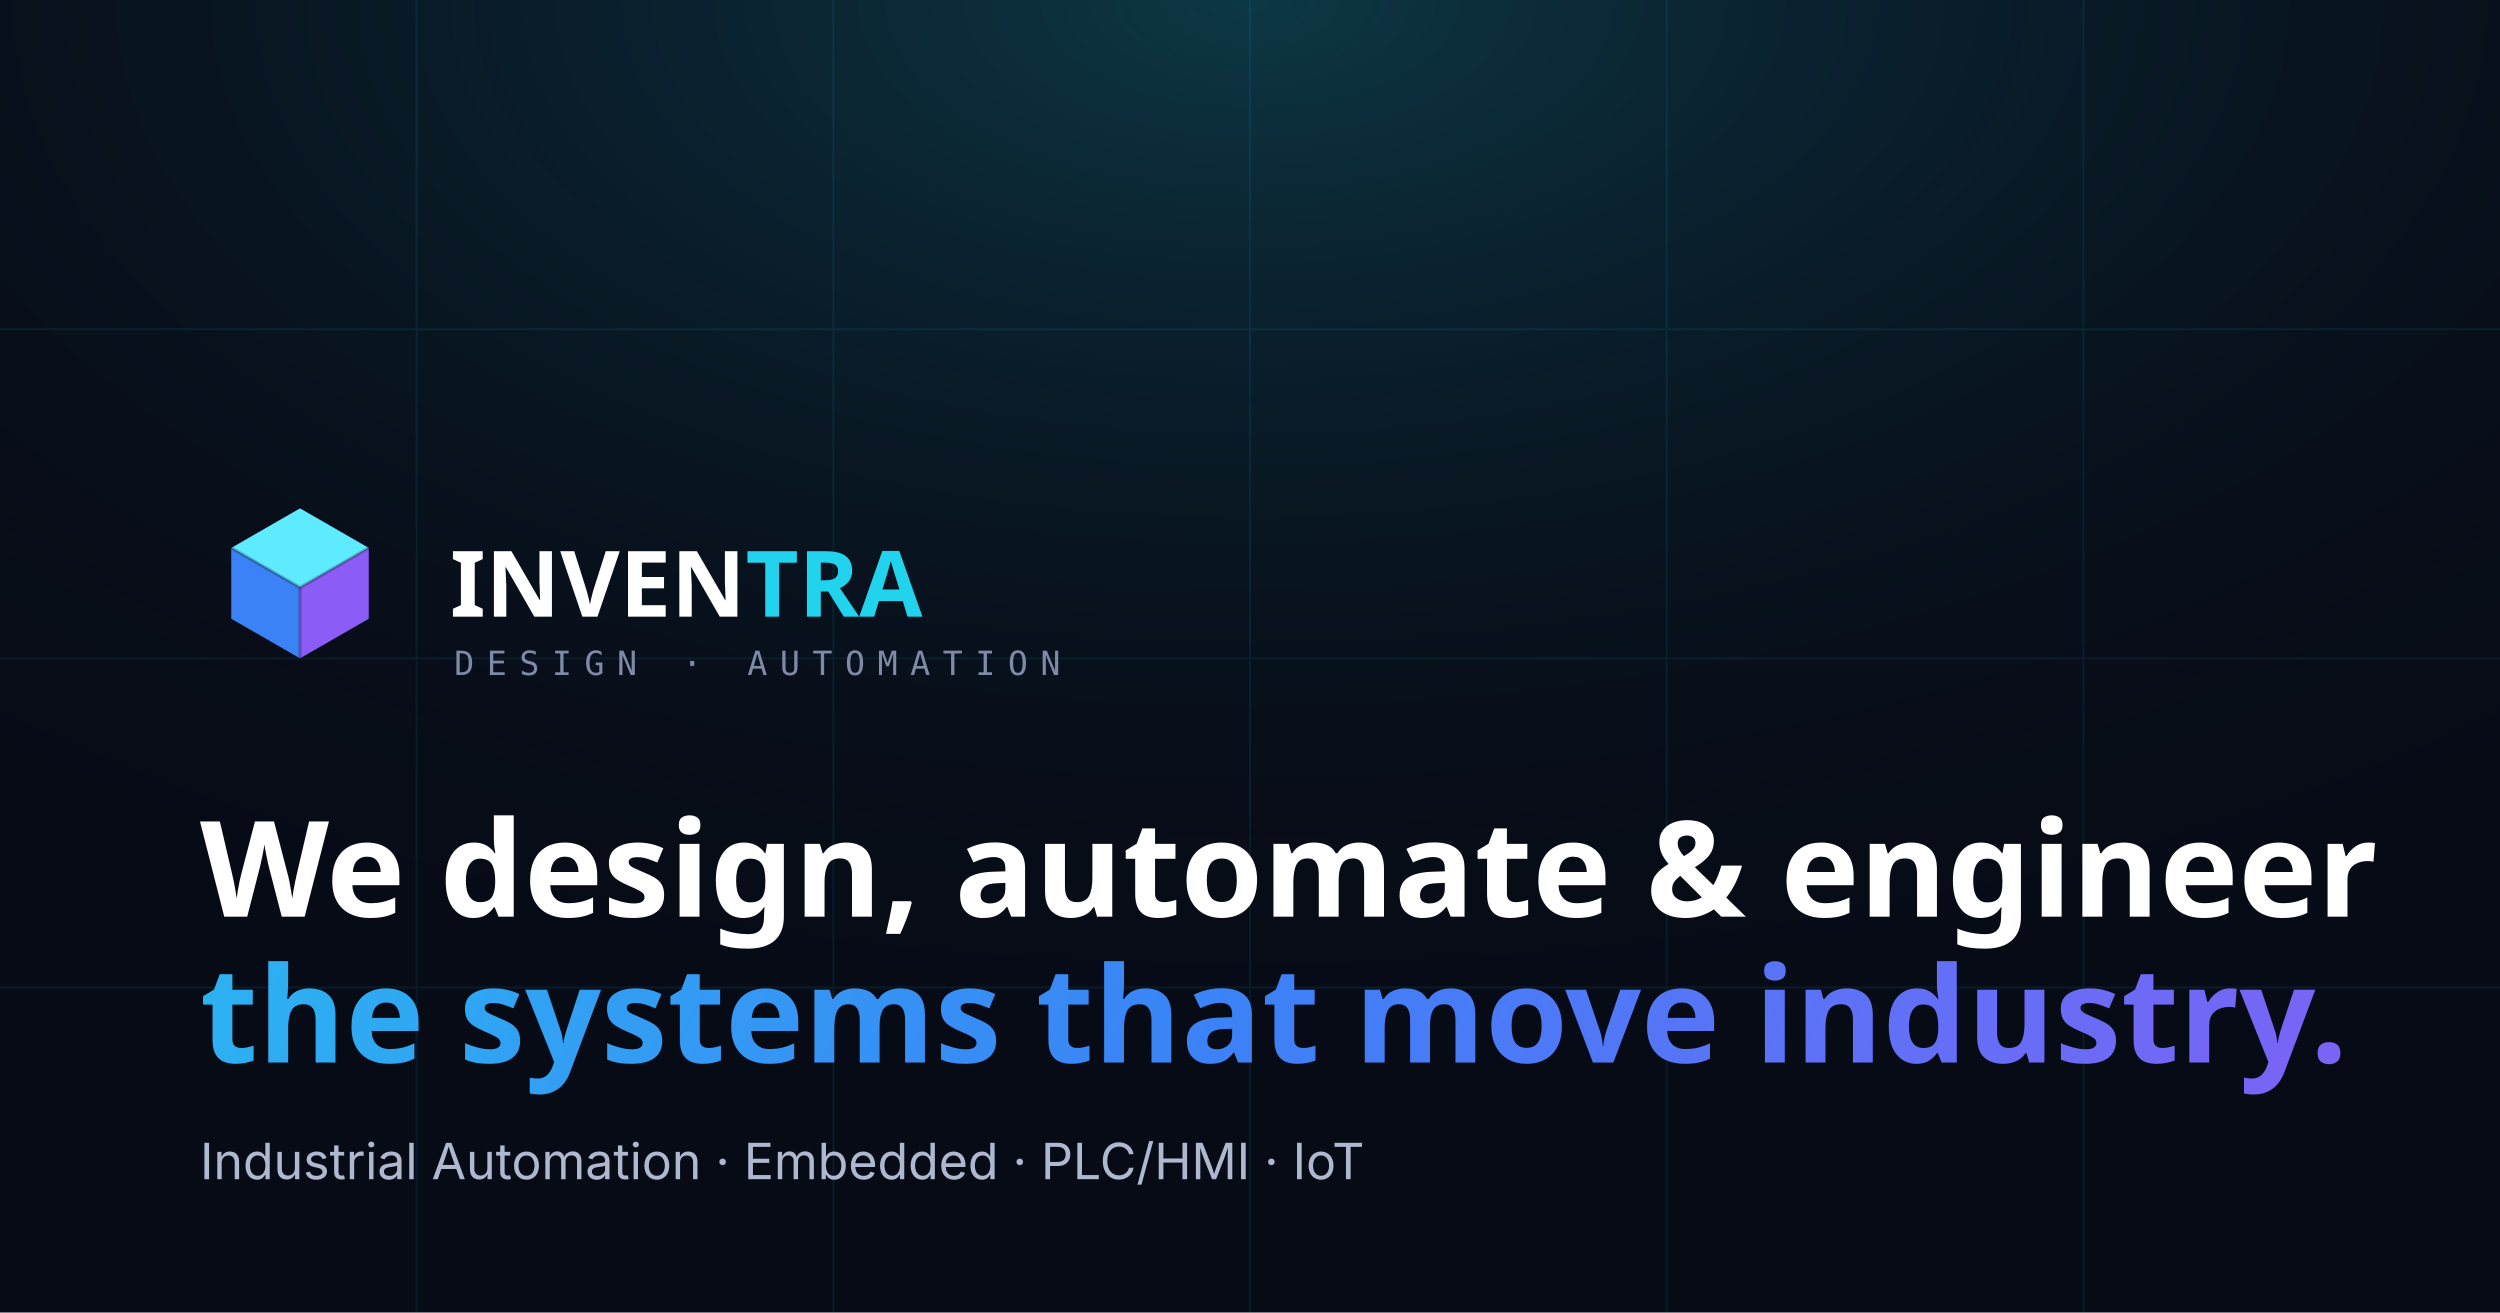
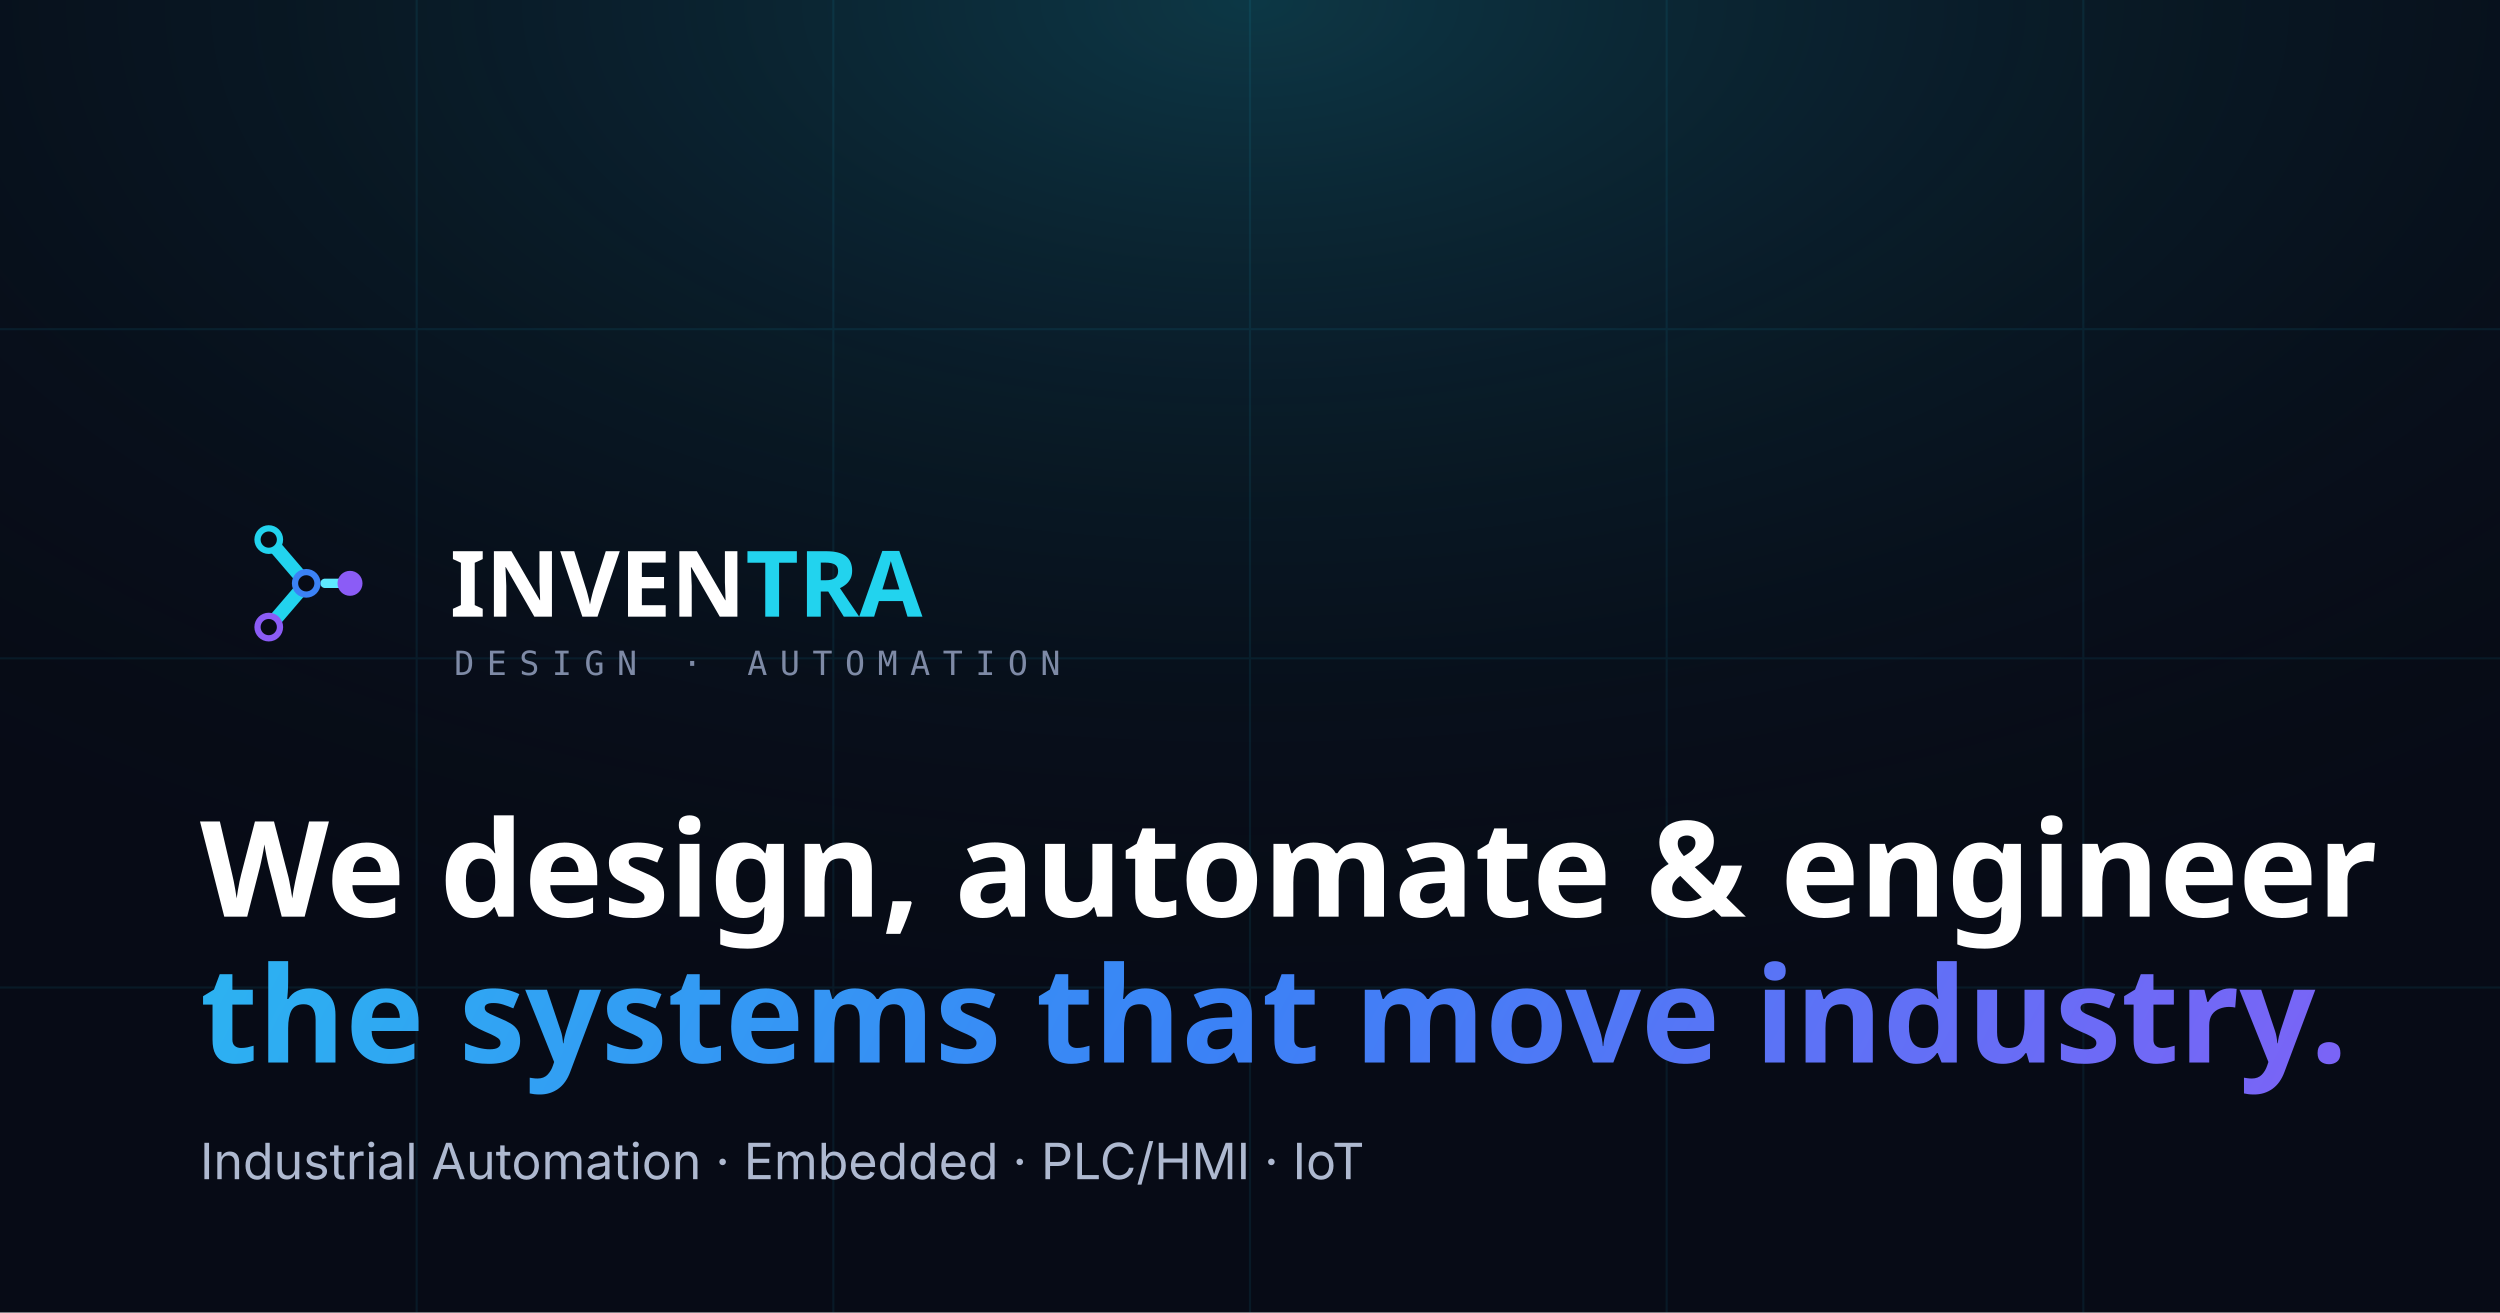
<svg xmlns="http://www.w3.org/2000/svg" viewBox="0 0 1200 630" width="1200" height="630">
  <defs>
    <linearGradient id="g" x1="0" y1="0" x2="1200" y2="630" gradientUnits="userSpaceOnUse">
      <stop offset="0" stop-color="#22d3ee" />
      <stop offset=".55" stop-color="#3b82f6" />
      <stop offset="1" stop-color="#8b5cf6" />
    </linearGradient>
    <radialGradient id="glow" cx="50%" cy="0%" r="80%">
      <stop offset="0" stop-color="#22d3ee" stop-opacity=".22" />
      <stop offset="1" stop-color="#070b16" stop-opacity="0" />
    </radialGradient>
  </defs>
  <rect width="1200" height="630" fill="#070b16" />
  <rect width="1200" height="630" fill="url(#glow)" />
  <g stroke="#22d3ee" stroke-opacity=".08" stroke-width="1">
    <path d="M0 158h1200M0 316h1200M0 474h1200M200 0v630M400 0v630M600 0v630M800 0v630M1000 0v630" />
  </g>
  <g transform="translate(96 232)">
-     <polygon points="48,12 81,31 48,50 15,31" fill="#5eeaff" />
-     <polygon points="15,31 48,50 48,84 15,65" fill="#3b82f6" />
-     <polygon points="81,31 48,50 48,84 81,65" fill="#8b5cf6" />
-     <polyline points="15,31 48,50 81,31" fill="none" stroke="#070b16" stroke-width="1.6" opacity=".25" />
-     <polyline points="48,50 48,84" fill="none" stroke="#070b16" stroke-width="1.6" opacity=".25" />
+     <path d="M33 27l18 21-18 21" fill="none" stroke="#22d3ee" stroke-width="6.5" stroke-linecap="round" stroke-linejoin="round" />
+     <path d="M60 48h9" stroke="#5eeaff" stroke-width="4.5" stroke-linecap="round" />
+     <circle cx="33" cy="27" r="5.4" fill="#070b16" stroke="#22d3ee" stroke-width="3" />
+     <circle cx="51" cy="48" r="5.4" fill="#070b16" stroke="#3b82f6" stroke-width="3" />
+     <circle cx="33" cy="69" r="5.4" fill="#070b16" stroke="#8b5cf6" stroke-width="3" />
+     <circle cx="72" cy="48" r="6" fill="#8b5cf6" />
  </g>
  <text x="216" y="296" font-family="'Space Grotesk',sans-serif" font-size="44" font-weight="700" fill="#ffffff">INVEN<tspan fill="#22d3ee">TRA</tspan>
  </text>
  <text x="218" y="324" font-family="'JetBrains Mono',monospace" font-size="16" letter-spacing="6" fill="#7e8aa6">DESIGN · AUTOMATION</text>
  <text x="96" y="440" font-family="'Space Grotesk',sans-serif" font-size="64" font-weight="700" fill="#ffffff">We design, automate &amp; engineer</text>
  <text x="96" y="510" font-family="'Space Grotesk',sans-serif" font-size="64" font-weight="700" fill="url(#g)">the systems that move industry.</text>
  <text x="96" y="566" font-family="'Inter',sans-serif" font-size="24" fill="#aeb9d0">Industrial Automation · Embedded · PLC/HMI · IoT</text>
</svg>
